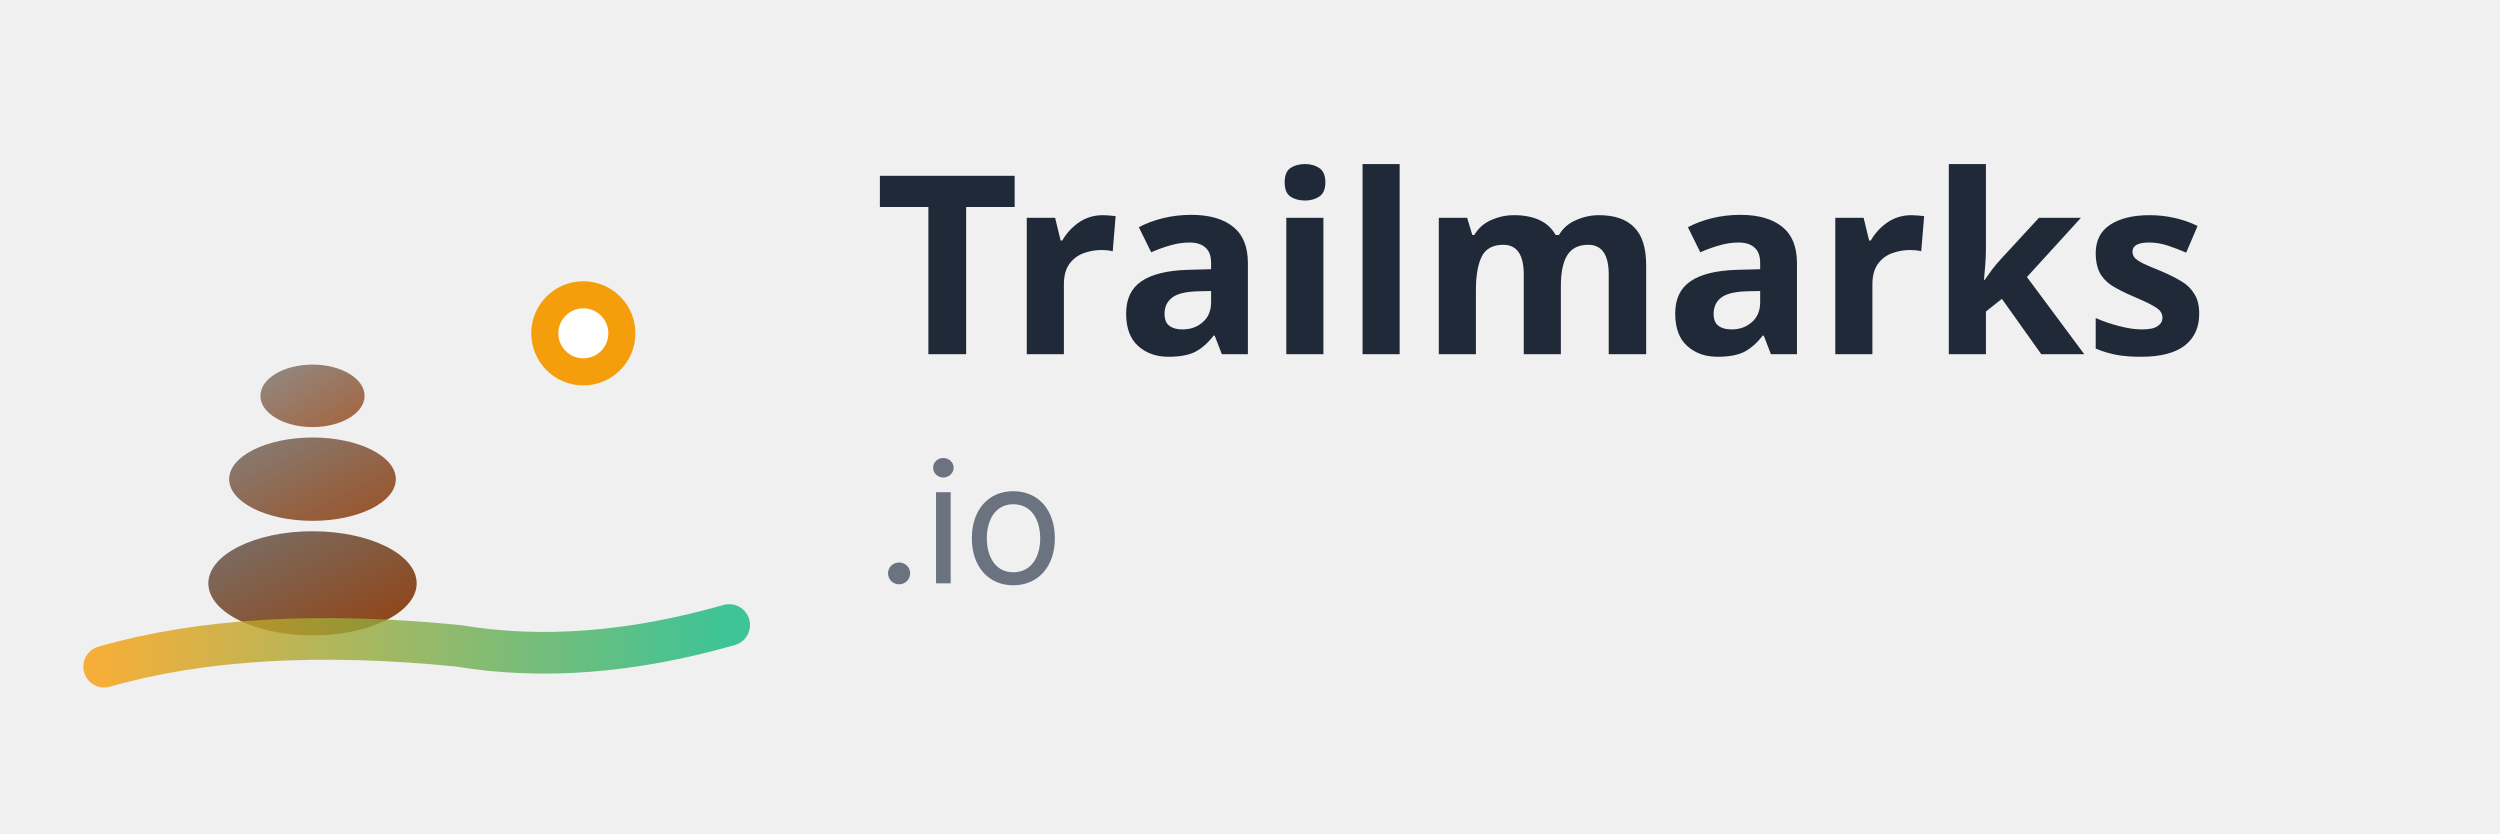
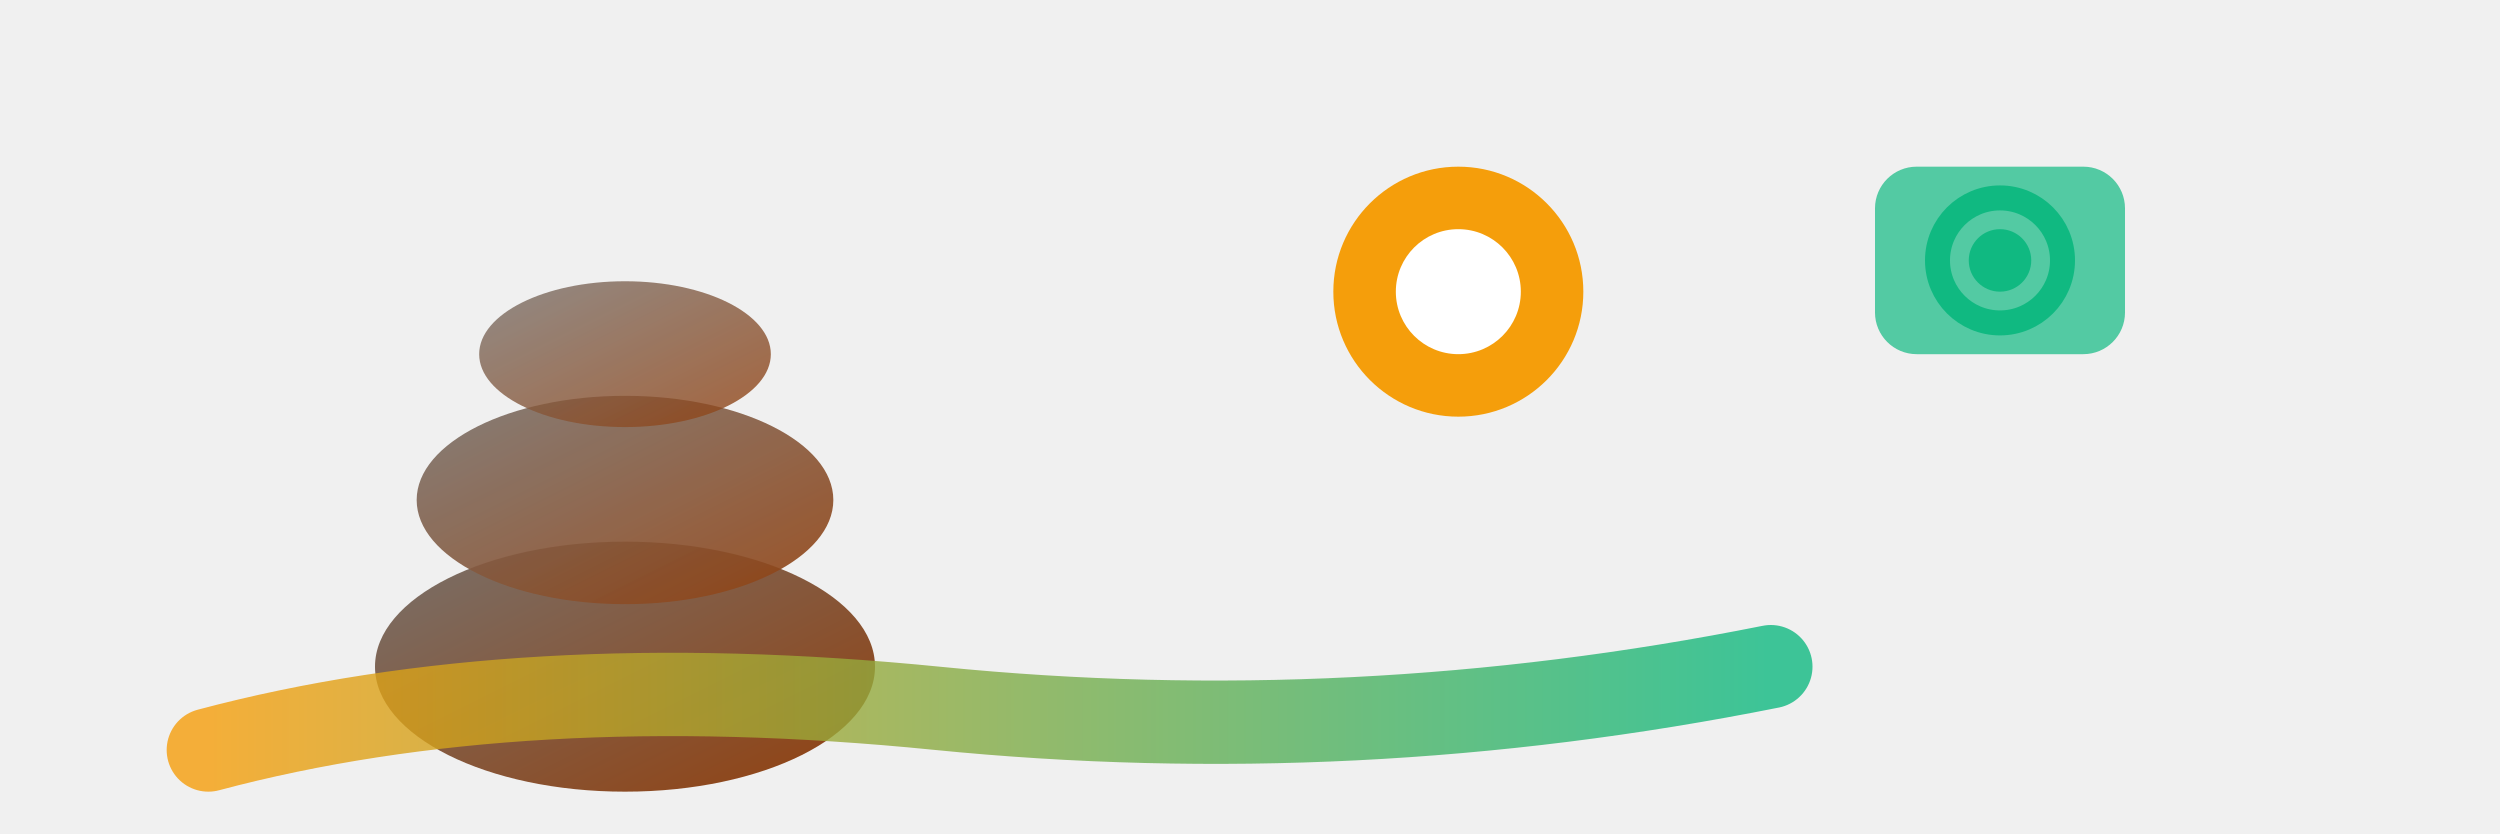
<svg xmlns="http://www.w3.org/2000/svg" viewBox="0 0 120 40" width="120" height="40">
  <defs>
    <linearGradient id="stoneGradient" x1="0%" y1="0%" x2="100%" y2="100%">
      <stop offset="0%" style="stop-color:#78716C;stop-opacity:1" />
      <stop offset="100%" style="stop-color:#92400E;stop-opacity:1" />
    </linearGradient>
    <linearGradient id="pathGradient" x1="0%" y1="0%" x2="100%" y2="0%">
      <stop offset="0%" style="stop-color:#F59E0B;stop-opacity:0.8" />
      <stop offset="100%" style="stop-color:#10B981;stop-opacity:0.8" />
    </linearGradient>
  </defs>
-   <ellipse cx="15" cy="28" rx="5" ry="2.5" fill="url(#stoneGradient)" />
-   <ellipse cx="15" cy="23" rx="4" ry="2" fill="url(#stoneGradient)" opacity="0.9" />
-   <ellipse cx="15" cy="19" rx="2.5" ry="1.5" fill="url(#stoneGradient)" opacity="0.8" />
-   <path d="M5 32 Q12 30 22 31 Q28 32 35 30" stroke="url(#pathGradient)" stroke-width="2" fill="none" stroke-linecap="round" />
-   <circle cx="28" cy="16" r="2.5" fill="#F59E0B" />
-   <circle cx="28" cy="16" r="1.2" fill="white" />
-   <text x="42" y="17" font-family="Poppins, sans-serif" font-weight="600" font-size="12" fill="#1F2937">Trailmarks</text>
-   <text x="42" y="28" font-family="Inter, sans-serif" font-weight="400" font-size="8" fill="#6B7280">.io</text>
+   <ellipse cx="30" cy="32" rx="12" ry="6" fill="url(#stoneGradient)" />
+   <ellipse cx="30" cy="24" rx="10" ry="5" fill="url(#stoneGradient)" opacity="0.9" />
+   <ellipse cx="30" cy="17" rx="7" ry="3.5" fill="url(#stoneGradient)" opacity="0.8" />
+   <path d="M10 36 Q25 32 45 34 Q65 36 85 32" stroke="url(#pathGradient)" stroke-width="4" fill="none" stroke-linecap="round" />
+   <circle cx="70" cy="14" r="6" fill="#F59E0B" />
+   <circle cx="70" cy="14" r="3" fill="white" />
+   <rect x="90" y="8" width="12" height="9" rx="2" fill="#10B981" opacity="0.7" />
+   <circle cx="96" cy="12.5" r="3" fill="none" stroke="#10B981" stroke-width="1.2" />
+   <circle cx="96" cy="12.5" r="1.5" fill="#10B981" />
</svg>
